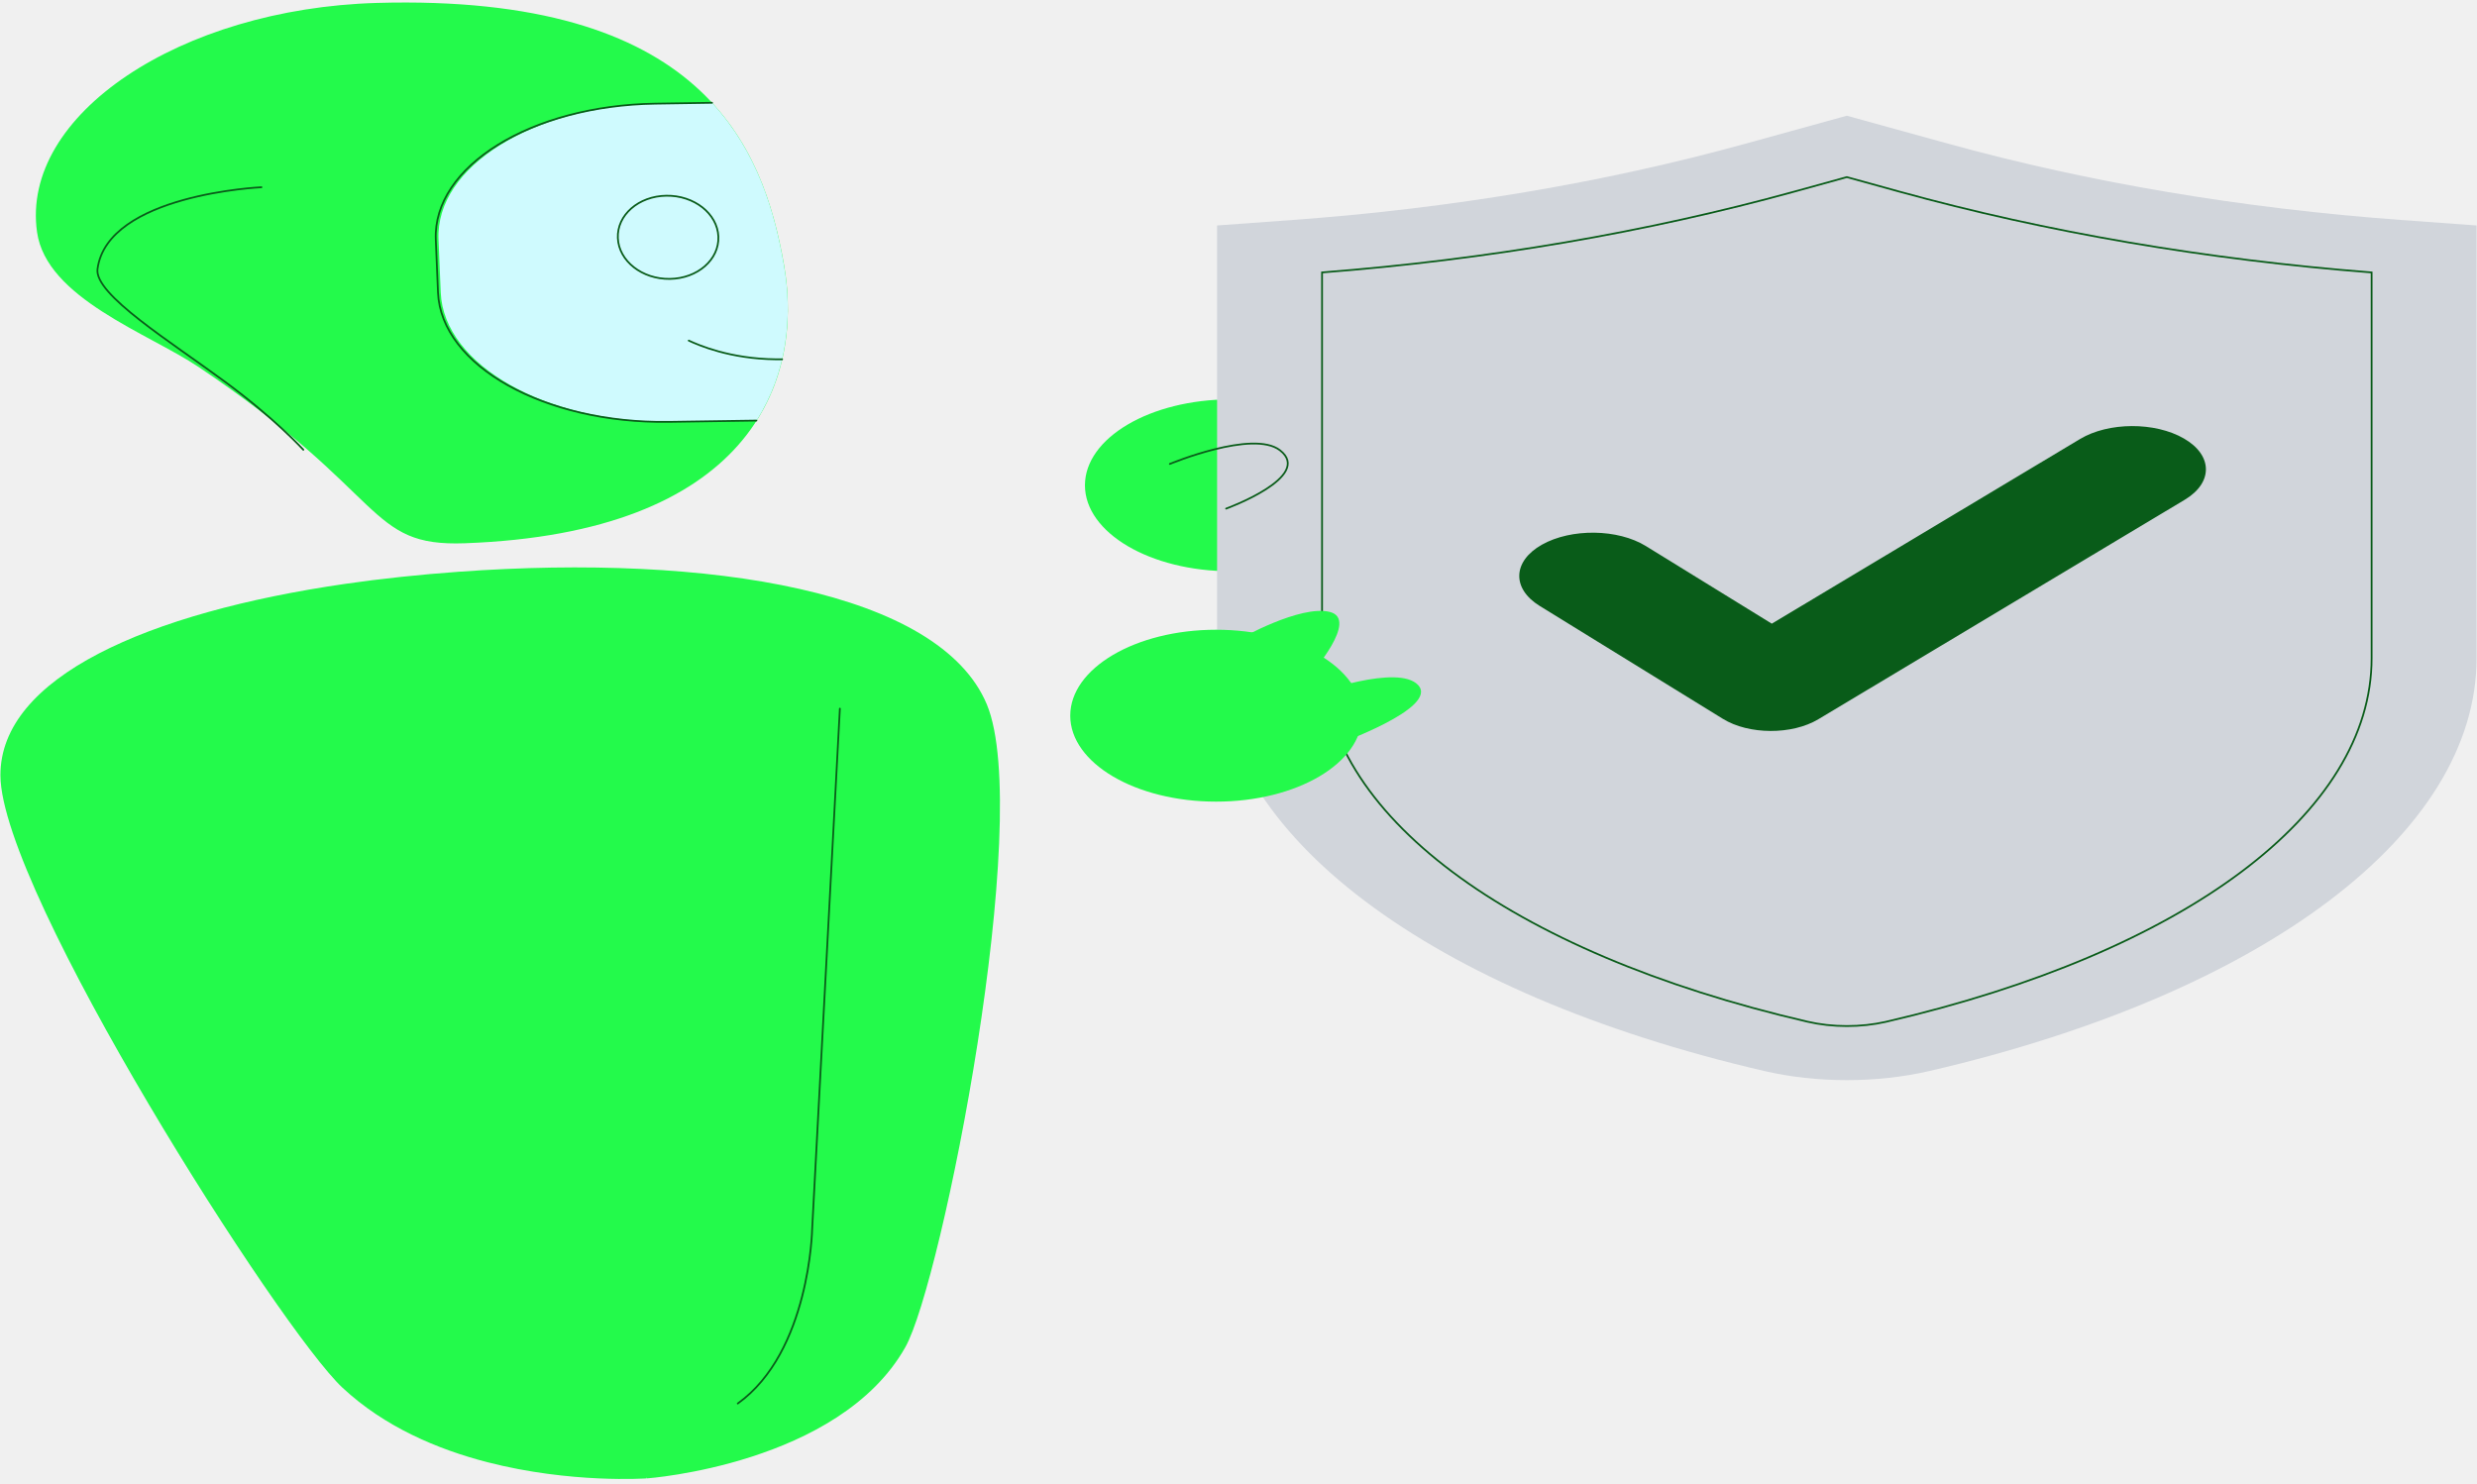
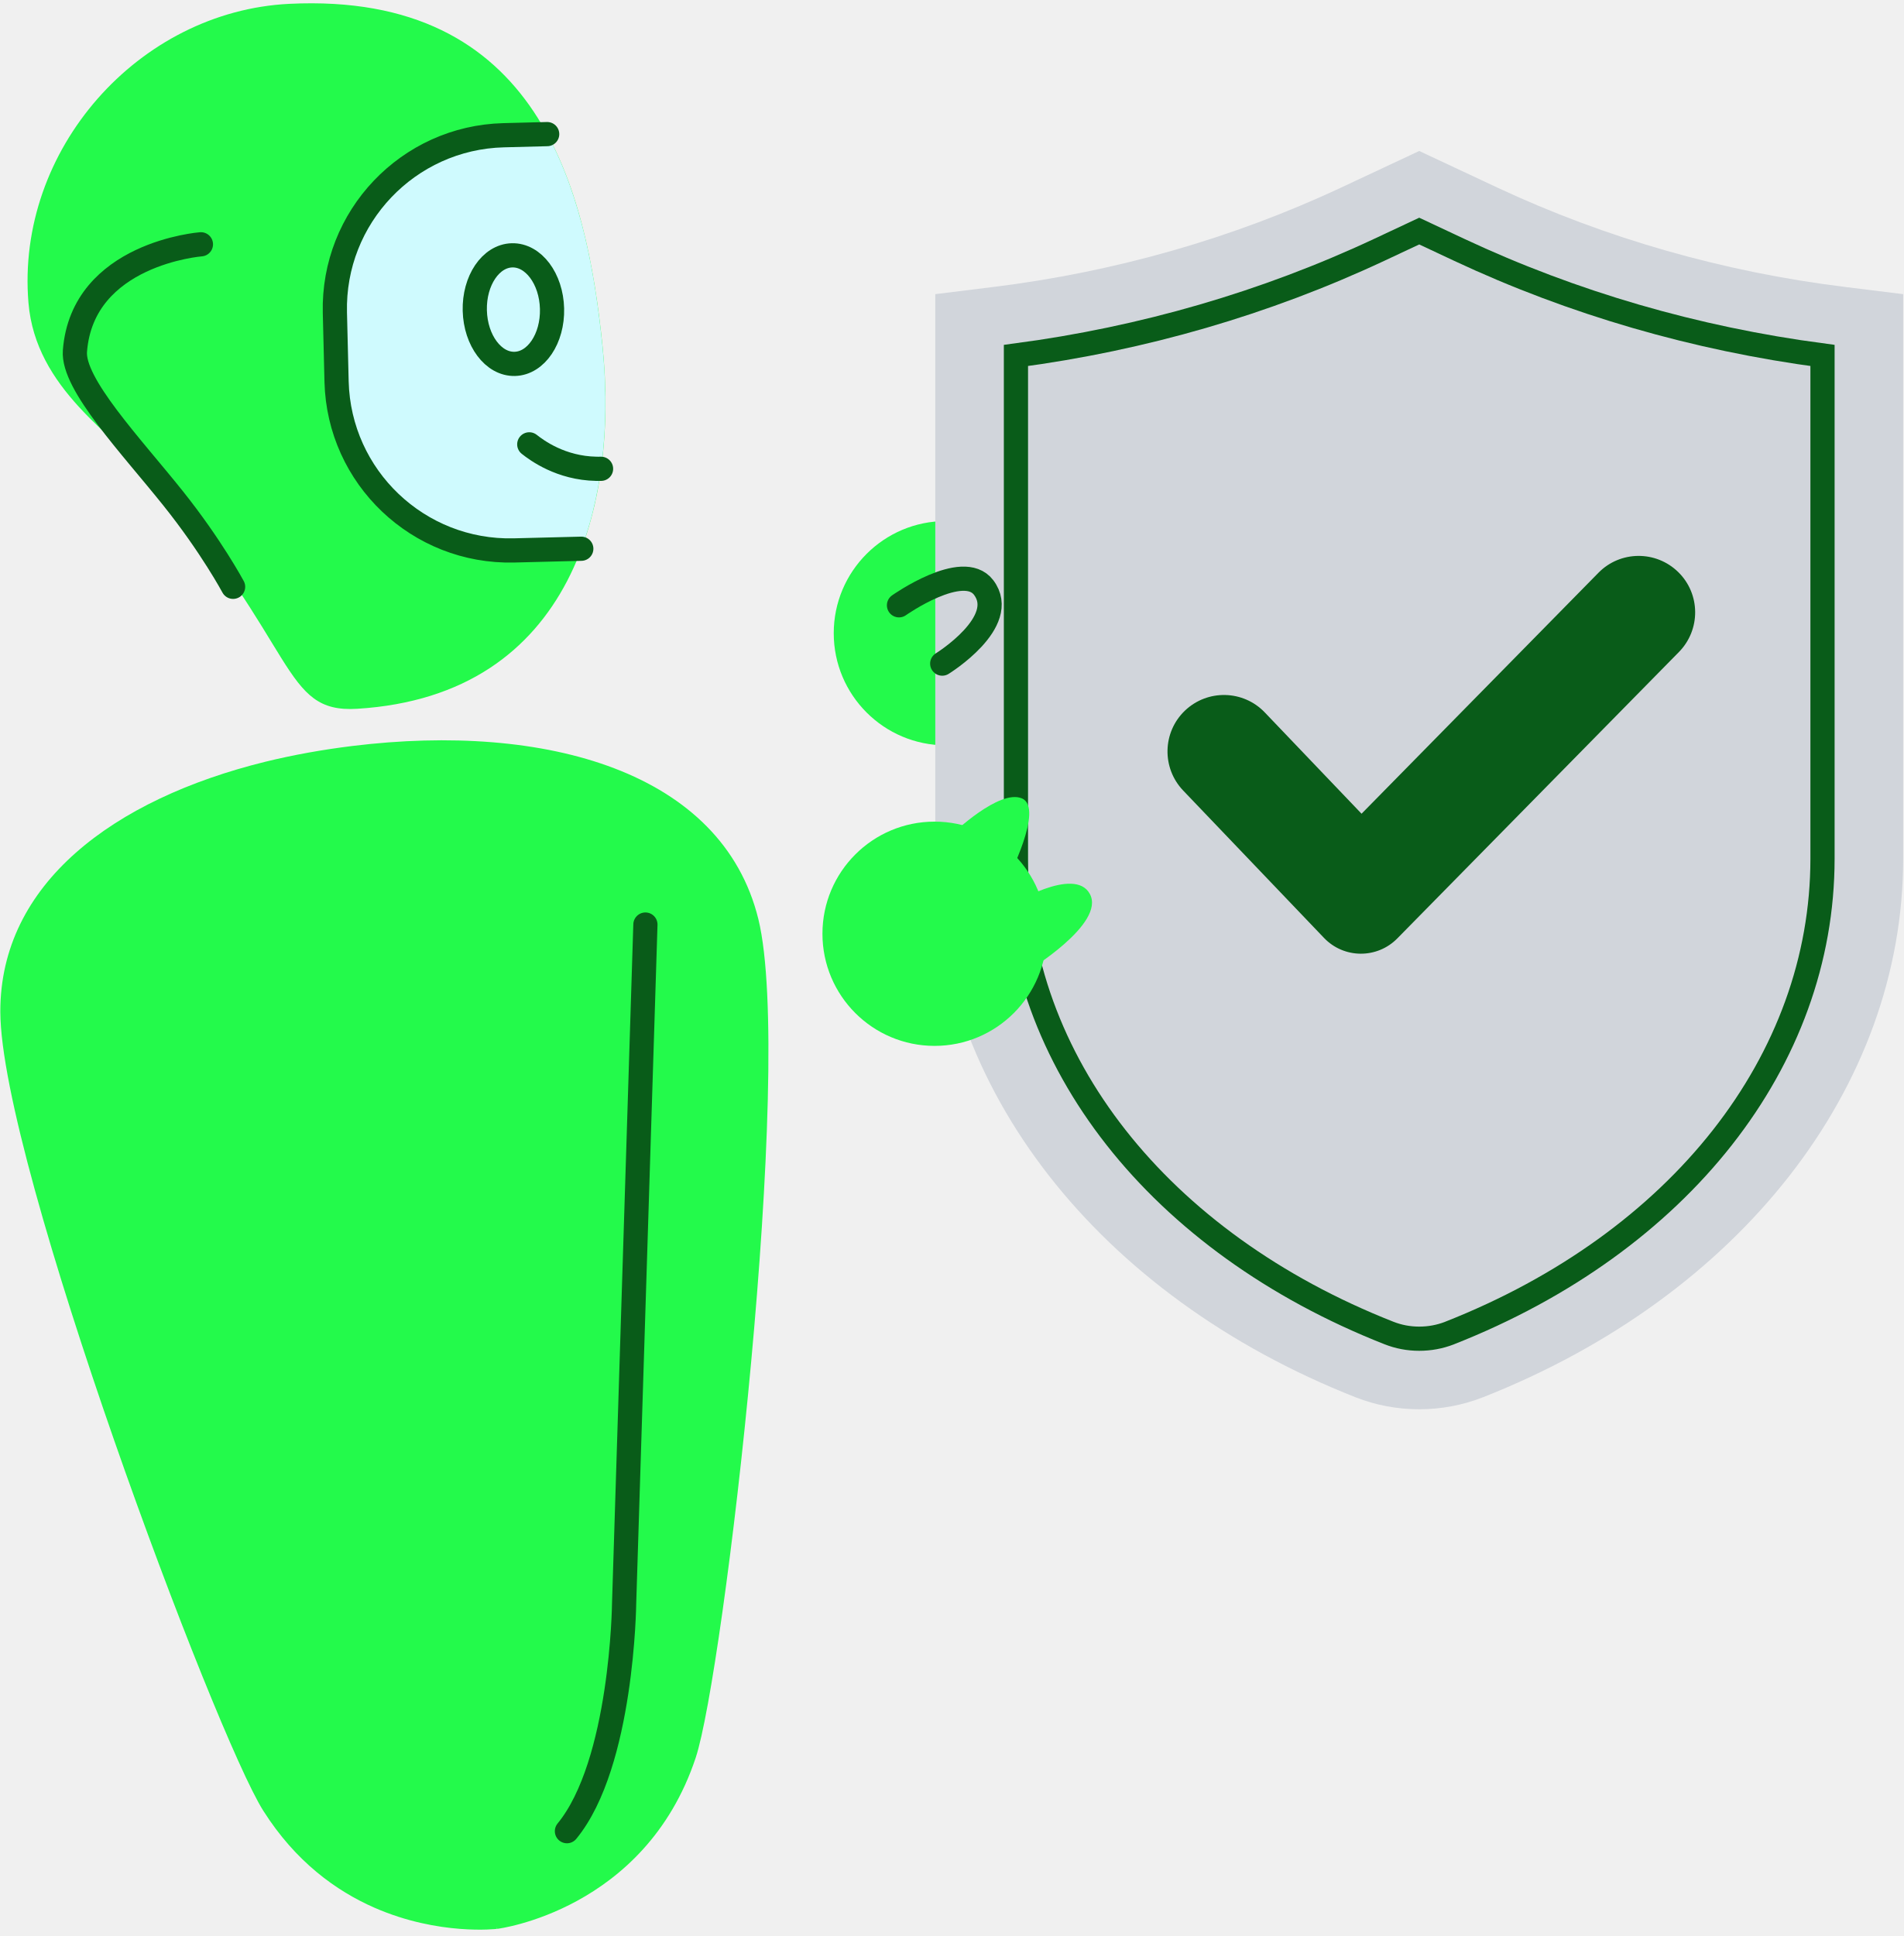
- <svg xmlns="http://www.w3.org/2000/svg" width="4191" height="2511" viewBox="0 0 4191 2511" fill="none">
-   <path d="M637 4.973C305.272 14.598 34.456 194.24 62.692 392.818C78.497 504.662 250.931 563.984 335.816 620.9C659.198 837.788 618.887 925.464 786.704 919.291C1264.05 901.819 1361.72 651.346 1326.56 448.478C1291.22 245.715 1187.51 -10.93 637 4.973Z" fill="#23FA4B" />
-   <path d="M741.954 405.372L745.682 494.931C751.009 618.912 925.93 716.842 1136.19 713.807L1280.03 711.714C1332.24 629.793 1341.48 534.899 1326.38 448.478C1310.76 358.082 1281.46 256.909 1204.74 173.941L1113.28 175.302C903.022 178.44 736.627 281.496 741.954 405.372Z" fill="#CFFAFE" />
-   <path d="M1204.74 173.941L1108.84 175.407C898.584 178.546 732.187 281.601 737.337 405.477L741.065 495.036C746.392 619.016 921.313 716.946 1131.57 713.912L1279.86 711.714" stroke="#095C19" stroke-width="3" stroke-miterlimit="10" stroke-linecap="round" stroke-linejoin="round" />
-   <path d="M1323.37 608.03C1319.99 608.03 1316.26 608.135 1312.71 608.03C1234.75 607.193 1182.01 584.071 1165.31 576.329" stroke="#095C19" stroke-width="3" stroke-miterlimit="10" stroke-linecap="round" stroke-linejoin="round" />
-   <path d="M1133.39 471.955C1180.36 471.262 1217.09 439.186 1215.44 400.31C1213.79 361.433 1174.38 330.48 1127.42 331.172C1080.45 331.863 1043.72 363.939 1045.37 402.816C1047.02 441.692 1086.43 472.646 1133.39 471.955Z" stroke="#095C19" stroke-width="3" stroke-miterlimit="10" stroke-linecap="round" stroke-linejoin="round" />
-   <path d="M579.64 2348.46C650.496 2414.48 740.177 2452.57 824.529 2474.33C966.597 2510.95 1094.28 2501.74 1094.28 2501.74L1093.75 2499.33L1094.82 2501.74C1094.82 2501.74 1419.62 2478.3 1531.67 2279.94C1593.83 2170.08 1749.39 1383.19 1669.66 1191.94C1589.74 1000.79 1202.07 936.763 776.049 967.523C709.81 972.335 645.524 979.136 583.902 988.029C249.865 1036.58 0.181 1146.11 0.714 1312.26C1.602 1509.06 474.332 2250.64 579.64 2348.46Z" fill="#23FA4B" />
-   <path d="M1421.04 1199.16L1374.15 2079.68C1374.15 2079.68 1370.43 2287.47 1248.25 2375.04" stroke="#095C19" stroke-width="3" stroke-miterlimit="10" stroke-linecap="round" stroke-linejoin="round" />
-   <path d="M442.367 316.859C442.367 316.859 181.673 328.577 164.98 455.278C159.297 498.279 288.758 578.212 381.102 646.322C465.455 708.47 513.225 761.096 513.225 761.096" stroke="#095C19" stroke-width="3" stroke-miterlimit="10" stroke-linecap="round" stroke-linejoin="round" />
-   <path d="M2082.54 966.685C2218.87 966.685 2329.38 901.574 2329.38 821.256C2329.38 740.938 2218.87 675.827 2082.54 675.827C1946.2 675.827 1835.69 740.938 1835.69 821.256C1835.69 901.574 1946.2 966.685 2082.54 966.685Z" fill="#23FA4B" />
-   <path d="M4190.29 381.518V1113.68C4190.29 1410.08 3831.57 1680.85 3264.72 1812.37H3264.54C3175.57 1832.98 3073.81 1832.98 2985.02 1812.37C2417.99 1680.85 2059.27 1410.08 2059.27 1113.68V381.518L2186.96 372.206C2454.93 352.746 2714.21 309.117 2952.7 243.308L3124.78 195.809L3296.86 243.308C3535.53 309.117 3794.63 352.746 4062.61 372.206L4190.29 381.518Z" fill="#D1D5DB" />
-   <path d="M3124.78 1736.3C3101.52 1736.3 3079.14 1733.79 3058.01 1728.88C2551.36 1611.38 2236.86 1375.66 2236.86 1113.68V461.032C2517.26 439.165 2786.13 393.131 3036.52 324.079L3124.78 299.701L3213.04 324.079C3463.26 393.131 3732.3 439.165 4012.7 461.032V1113.68C4012.7 1375.66 3698.2 1611.38 3191.91 1728.88L3190.67 1729.19C3169.71 1733.9 3147.69 1736.3 3124.78 1736.3Z" stroke="#095C19" stroke-width="3" stroke-miterlimit="10" stroke-linecap="round" />
-   <path d="M2915.05 1216.42L2604.99 1025.28C2557.58 995.98 2559.35 949.632 2608.9 921.697C2658.62 893.762 2737.29 894.808 2784.71 923.998L2997.81 1055.4L3519.37 742.893C3567.5 714.016 3646.17 713.702 3695.18 742.056C3744.2 770.409 3744.73 816.758 3696.6 845.634L3076.66 1217.05C3032.08 1243.83 2958.92 1243.52 2915.05 1216.42Z" fill="#095C19" />
-   <path d="M1979.36 785.057C1979.36 785.057 2120.01 726.572 2165.65 761.935C2223.18 806.61 2074.55 860.701 2074.55 860.701" stroke="#095C19" stroke-width="3" stroke-miterlimit="10" stroke-linecap="round" stroke-linejoin="round" />
-   <path d="M2057.67 1356.52C2194.01 1356.52 2304.52 1291.41 2304.52 1211.09C2304.52 1130.78 2194.01 1065.66 2057.67 1065.66C1921.34 1065.66 1810.83 1130.78 1810.83 1211.09C1810.83 1291.41 1921.34 1356.52 2057.67 1356.52Z" fill="#23FA4B" />
-   <path d="M2096.92 1081.67C2096.92 1081.67 2200.1 1022.98 2250 1035.53C2299.9 1048.08 2218.03 1140.47 2218.03 1140.47L2225.14 1174.05C2225.14 1174.05 2365.78 1122.68 2399.52 1159.4C2435.22 1198.22 2260.65 1260.05 2260.65 1260.05L2096.92 1081.67Z" fill="#23FA4B" />
+ <svg xmlns="http://www.w3.org/2000/svg" width="236" height="240" viewBox="0 0 236 240" fill="none">
+   <g clip-path="url(#clip0_4512_1680)">
+     <path d="M35.87 0.475C17.19 1.395 1.94 18.565 3.53 37.545C4.42 48.235 14.13 53.905 18.91 59.345C37.12 80.075 34.85 88.455 44.3 87.865C71.18 86.195 76.68 62.255 74.7 42.865C72.71 23.485 66.87 -1.045 35.87 0.475Z" fill="#23FA4B" />
+     <path d="M41.78 38.745L41.99 47.305C42.29 59.155 52.14 68.515 63.98 68.225L72.08 68.025C75.02 60.195 75.54 51.125 74.69 42.865C73.81 34.225 72.16 24.555 67.84 16.625L62.69 16.755C50.85 17.055 41.48 26.905 41.78 38.745Z" fill="#CFFAFE" />
+     <path d="M67.84 16.625L62.44 16.765C50.6 17.065 41.23 26.915 41.52 38.755L41.73 47.315C42.03 59.165 51.88 68.525 63.72 68.235L72.07 68.025" stroke="#095C19" stroke-width="3" stroke-miterlimit="10" stroke-linecap="round" stroke-linejoin="round" />
+     <path d="M74.52 58.115C74.33 58.115 74.12 58.125 73.92 58.115C69.53 58.035 66.56 55.825 65.62 55.085" stroke="#095C19" stroke-width="3" stroke-miterlimit="10" stroke-linecap="round" stroke-linejoin="round" />
+     <path d="M63.823 45.109C66.467 45.043 68.536 41.977 68.443 38.262C68.35 34.546 66.131 31.587 63.486 31.653C60.841 31.72 58.773 34.785 58.866 38.501C58.959 42.217 61.178 45.175 63.823 45.109Z" stroke="#095C19" stroke-width="3" stroke-miterlimit="10" stroke-linecap="round" stroke-linejoin="round" />
+     <path d="M32.64 224.465C36.63 230.775 41.68 234.415 46.43 236.495C54.43 239.995 61.62 239.115 61.62 239.115L61.59 238.885L61.65 239.115C61.65 239.115 79.94 236.875 86.25 217.915C89.75 207.415 98.51 132.205 94.02 113.925C89.52 95.655 67.69 89.535 43.7 92.475C39.97 92.935 36.35 93.585 32.88 94.435C14.07 99.075 0.01 109.545 0.04 125.425C0.09 144.235 26.71 215.115 32.64 224.465Z" fill="#23FA4B" />
+     <path d="M80.02 114.615L77.38 198.775C77.38 198.775 77.17 218.635 70.29 227.005" stroke="#095C19" stroke-width="3" stroke-miterlimit="10" stroke-linecap="round" stroke-linejoin="round" />
+     <path d="M24.91 30.285C24.91 30.285 10.23 31.405 9.29 43.515C8.97 47.625 16.26 55.265 21.46 61.775C26.21 67.715 28.9 72.745 28.9 72.745" stroke="#095C19" stroke-width="3" stroke-miterlimit="10" stroke-linecap="round" stroke-linejoin="round" />
+     <path d="M117.27 92.395C124.947 92.395 131.17 86.172 131.17 78.495C131.17 70.819 124.947 64.595 117.27 64.595C109.593 64.595 103.37 70.819 103.37 78.495C103.37 86.172 109.593 92.395 117.27 92.395Z" fill="#23FA4B" />
+     <path d="M235.96 36.465V106.445C235.96 134.775 215.76 160.655 183.84 173.225H183.83C178.82 175.195 173.09 175.195 168.09 173.225C136.16 160.655 115.96 134.775 115.96 106.445V36.465L123.15 35.575C138.24 33.715 152.84 29.545 166.27 23.255L175.96 18.715L185.65 23.255C199.09 29.545 213.68 33.715 228.77 35.575L235.96 36.465Z" fill="#D1D5DB" />
+     <path d="M175.96 165.955C174.65 165.955 173.39 165.715 172.2 165.245C143.67 154.015 125.96 131.485 125.96 106.445V44.065C141.75 41.975 156.89 37.575 170.99 30.976L175.96 28.645L180.93 30.976C195.02 37.575 210.17 41.975 225.96 44.065V106.445C225.96 131.485 208.25 154.015 179.74 165.245L179.67 165.275C178.49 165.725 177.25 165.955 175.96 165.955Z" stroke="#095C19" stroke-width="3" stroke-miterlimit="10" stroke-linecap="round" />
+     <path d="M164.15 116.265L146.69 97.996C144.02 95.195 144.12 90.766 146.91 88.096C149.71 85.425 154.14 85.525 156.81 88.316L168.81 100.875L198.18 71.005C200.89 68.246 205.32 68.216 208.08 70.925C210.84 73.635 210.87 78.066 208.16 80.826L173.25 116.325C170.74 118.885 166.62 118.855 164.15 116.265Z" fill="#095C19" />
+     <path d="M111.46 75.036C111.46 75.036 119.38 69.446 121.95 72.826C125.19 77.096 116.82 82.266 116.82 82.266" stroke="#095C19" stroke-width="3" stroke-miterlimit="10" stroke-linecap="round" stroke-linejoin="round" />
+     <path d="M115.87 129.655C123.547 129.655 129.77 123.432 129.77 115.755C129.77 108.079 123.547 101.855 115.87 101.855C108.193 101.855 101.97 108.079 101.97 115.755C101.97 123.432 108.193 129.655 115.87 129.655Z" fill="#23FA4B" />
+     <path d="M118.08 103.385C118.08 103.385 123.89 97.775 126.7 98.975C129.51 100.175 124.9 109.005 124.9 109.005L125.3 112.215C125.3 112.215 133.22 107.305 135.12 110.815C137.13 114.525 127.3 120.435 127.3 120.435L118.08 103.385Z" fill="#23FA4B" />
+   </g>
+   <defs>
+     <clipPath id="clip0_4512_1680">
+       <rect width="236" height="240" fill="white" />
+     </clipPath>
+   </defs>
</svg>
